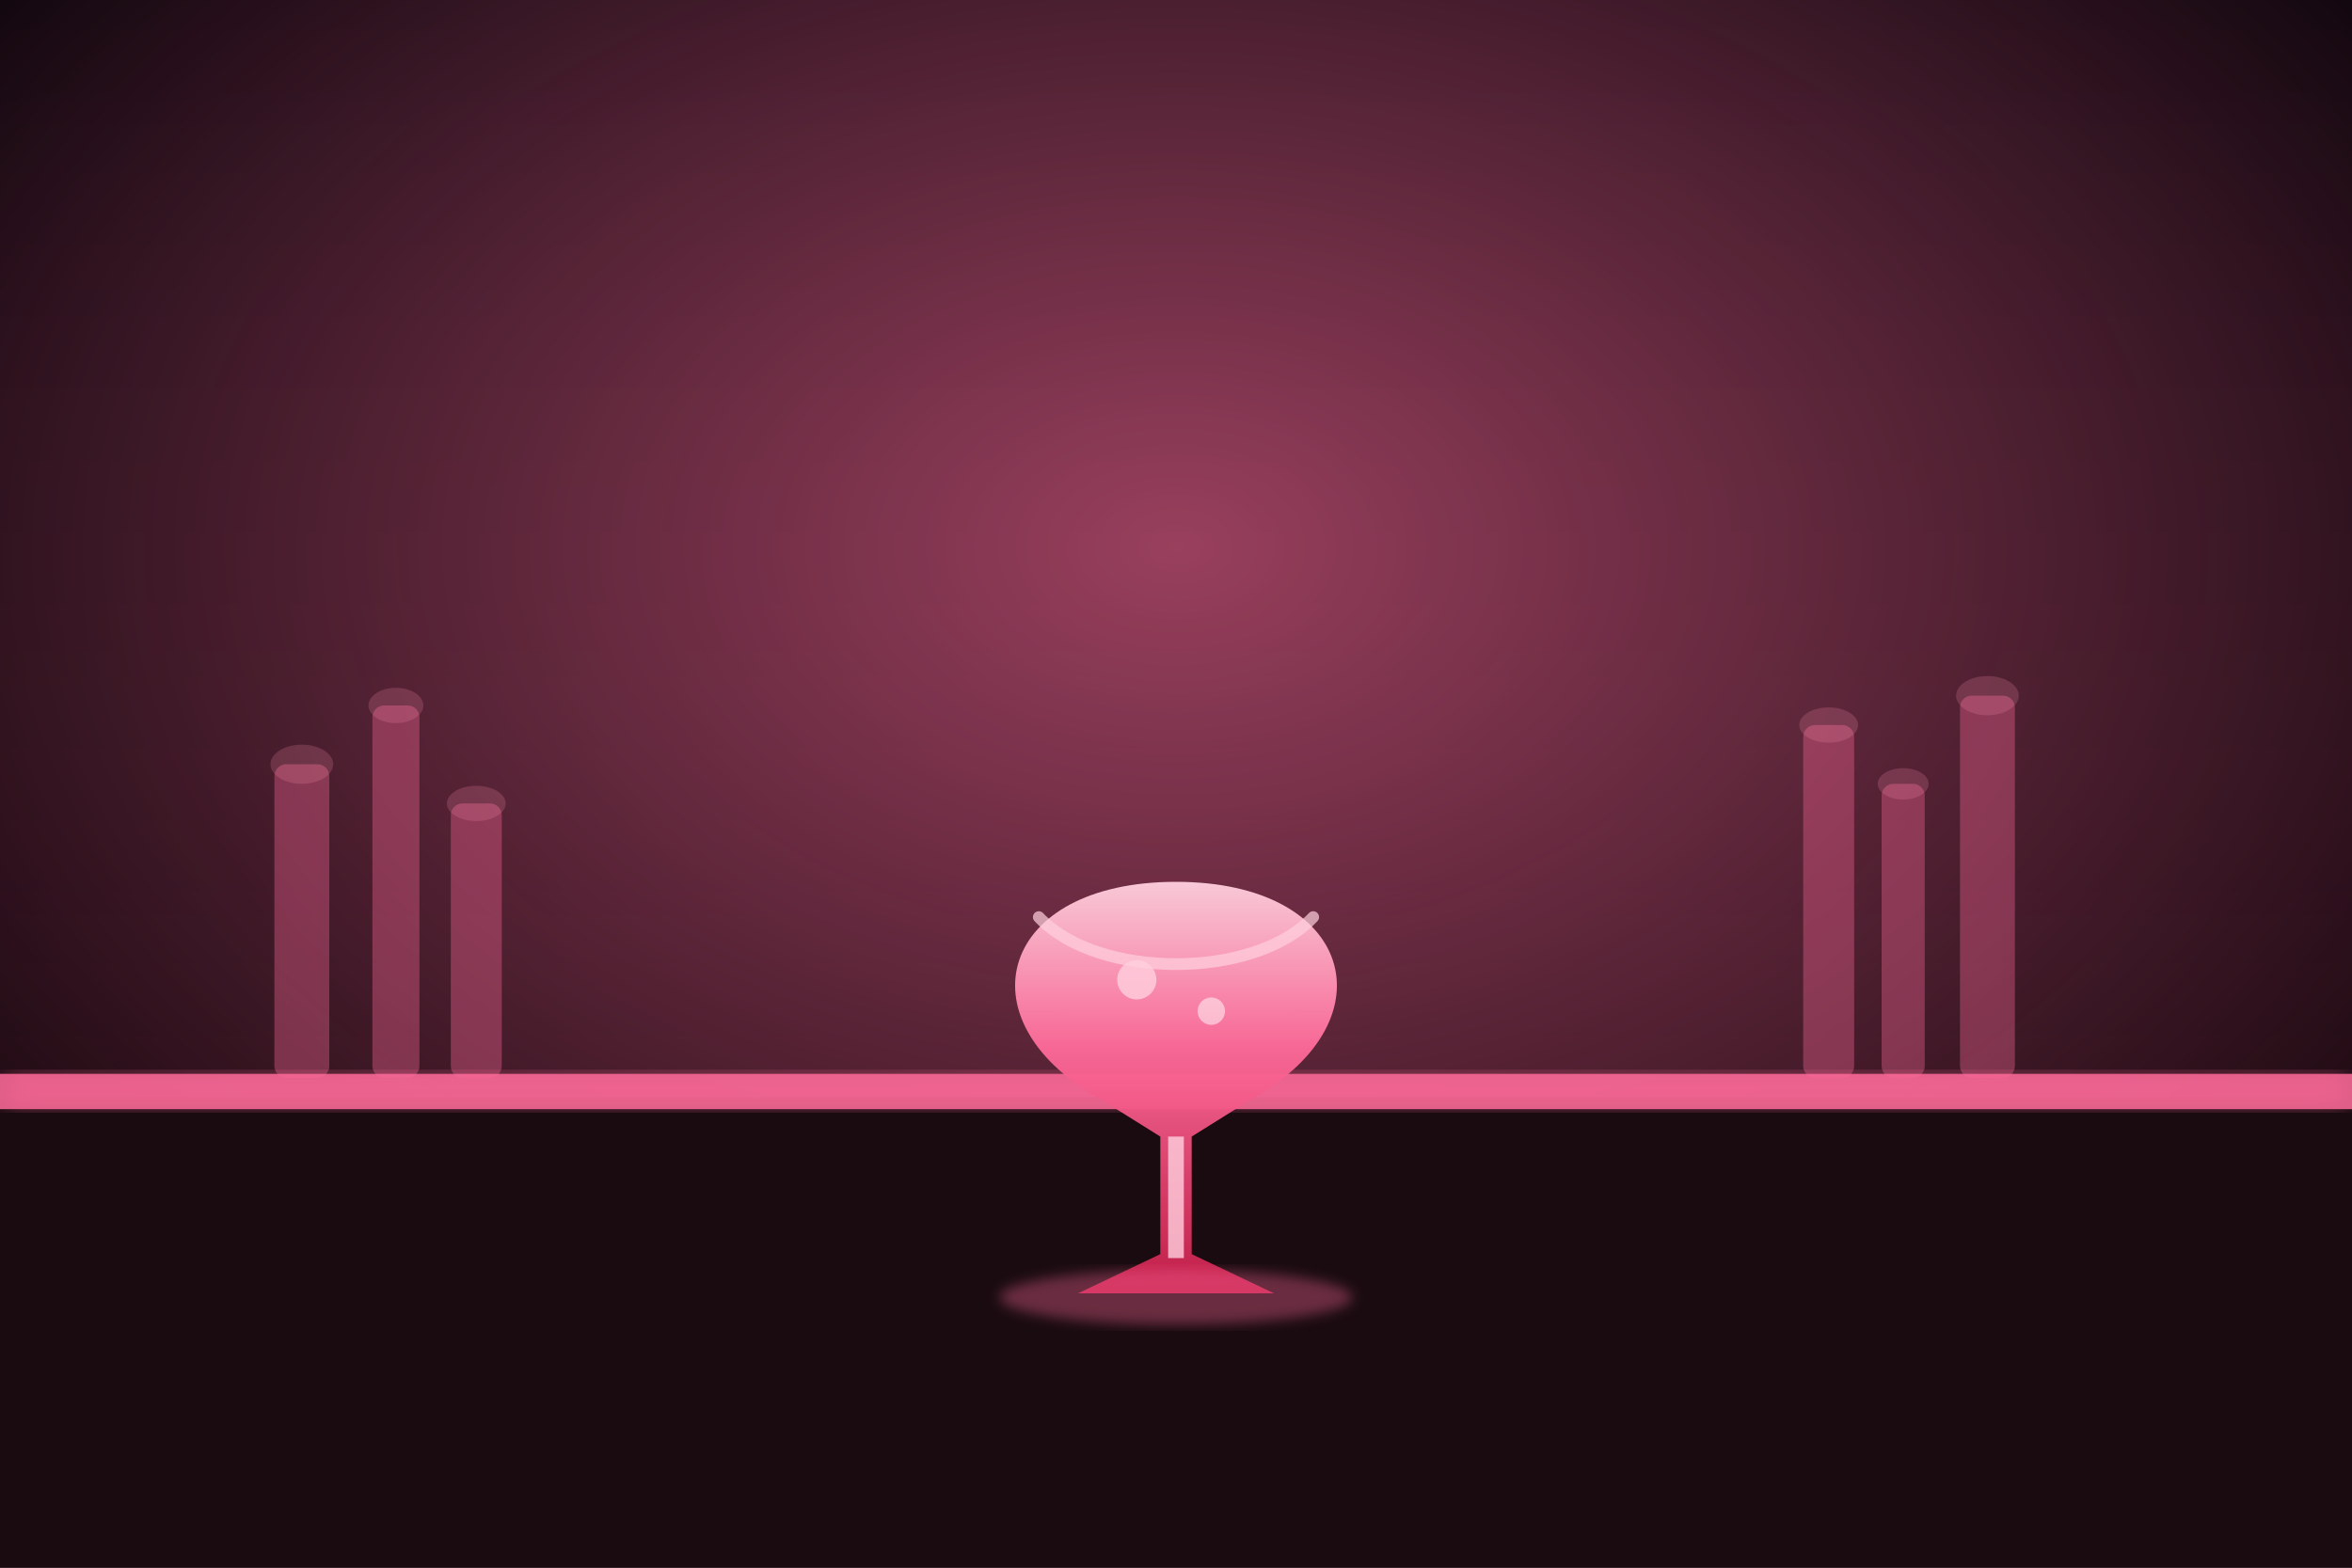
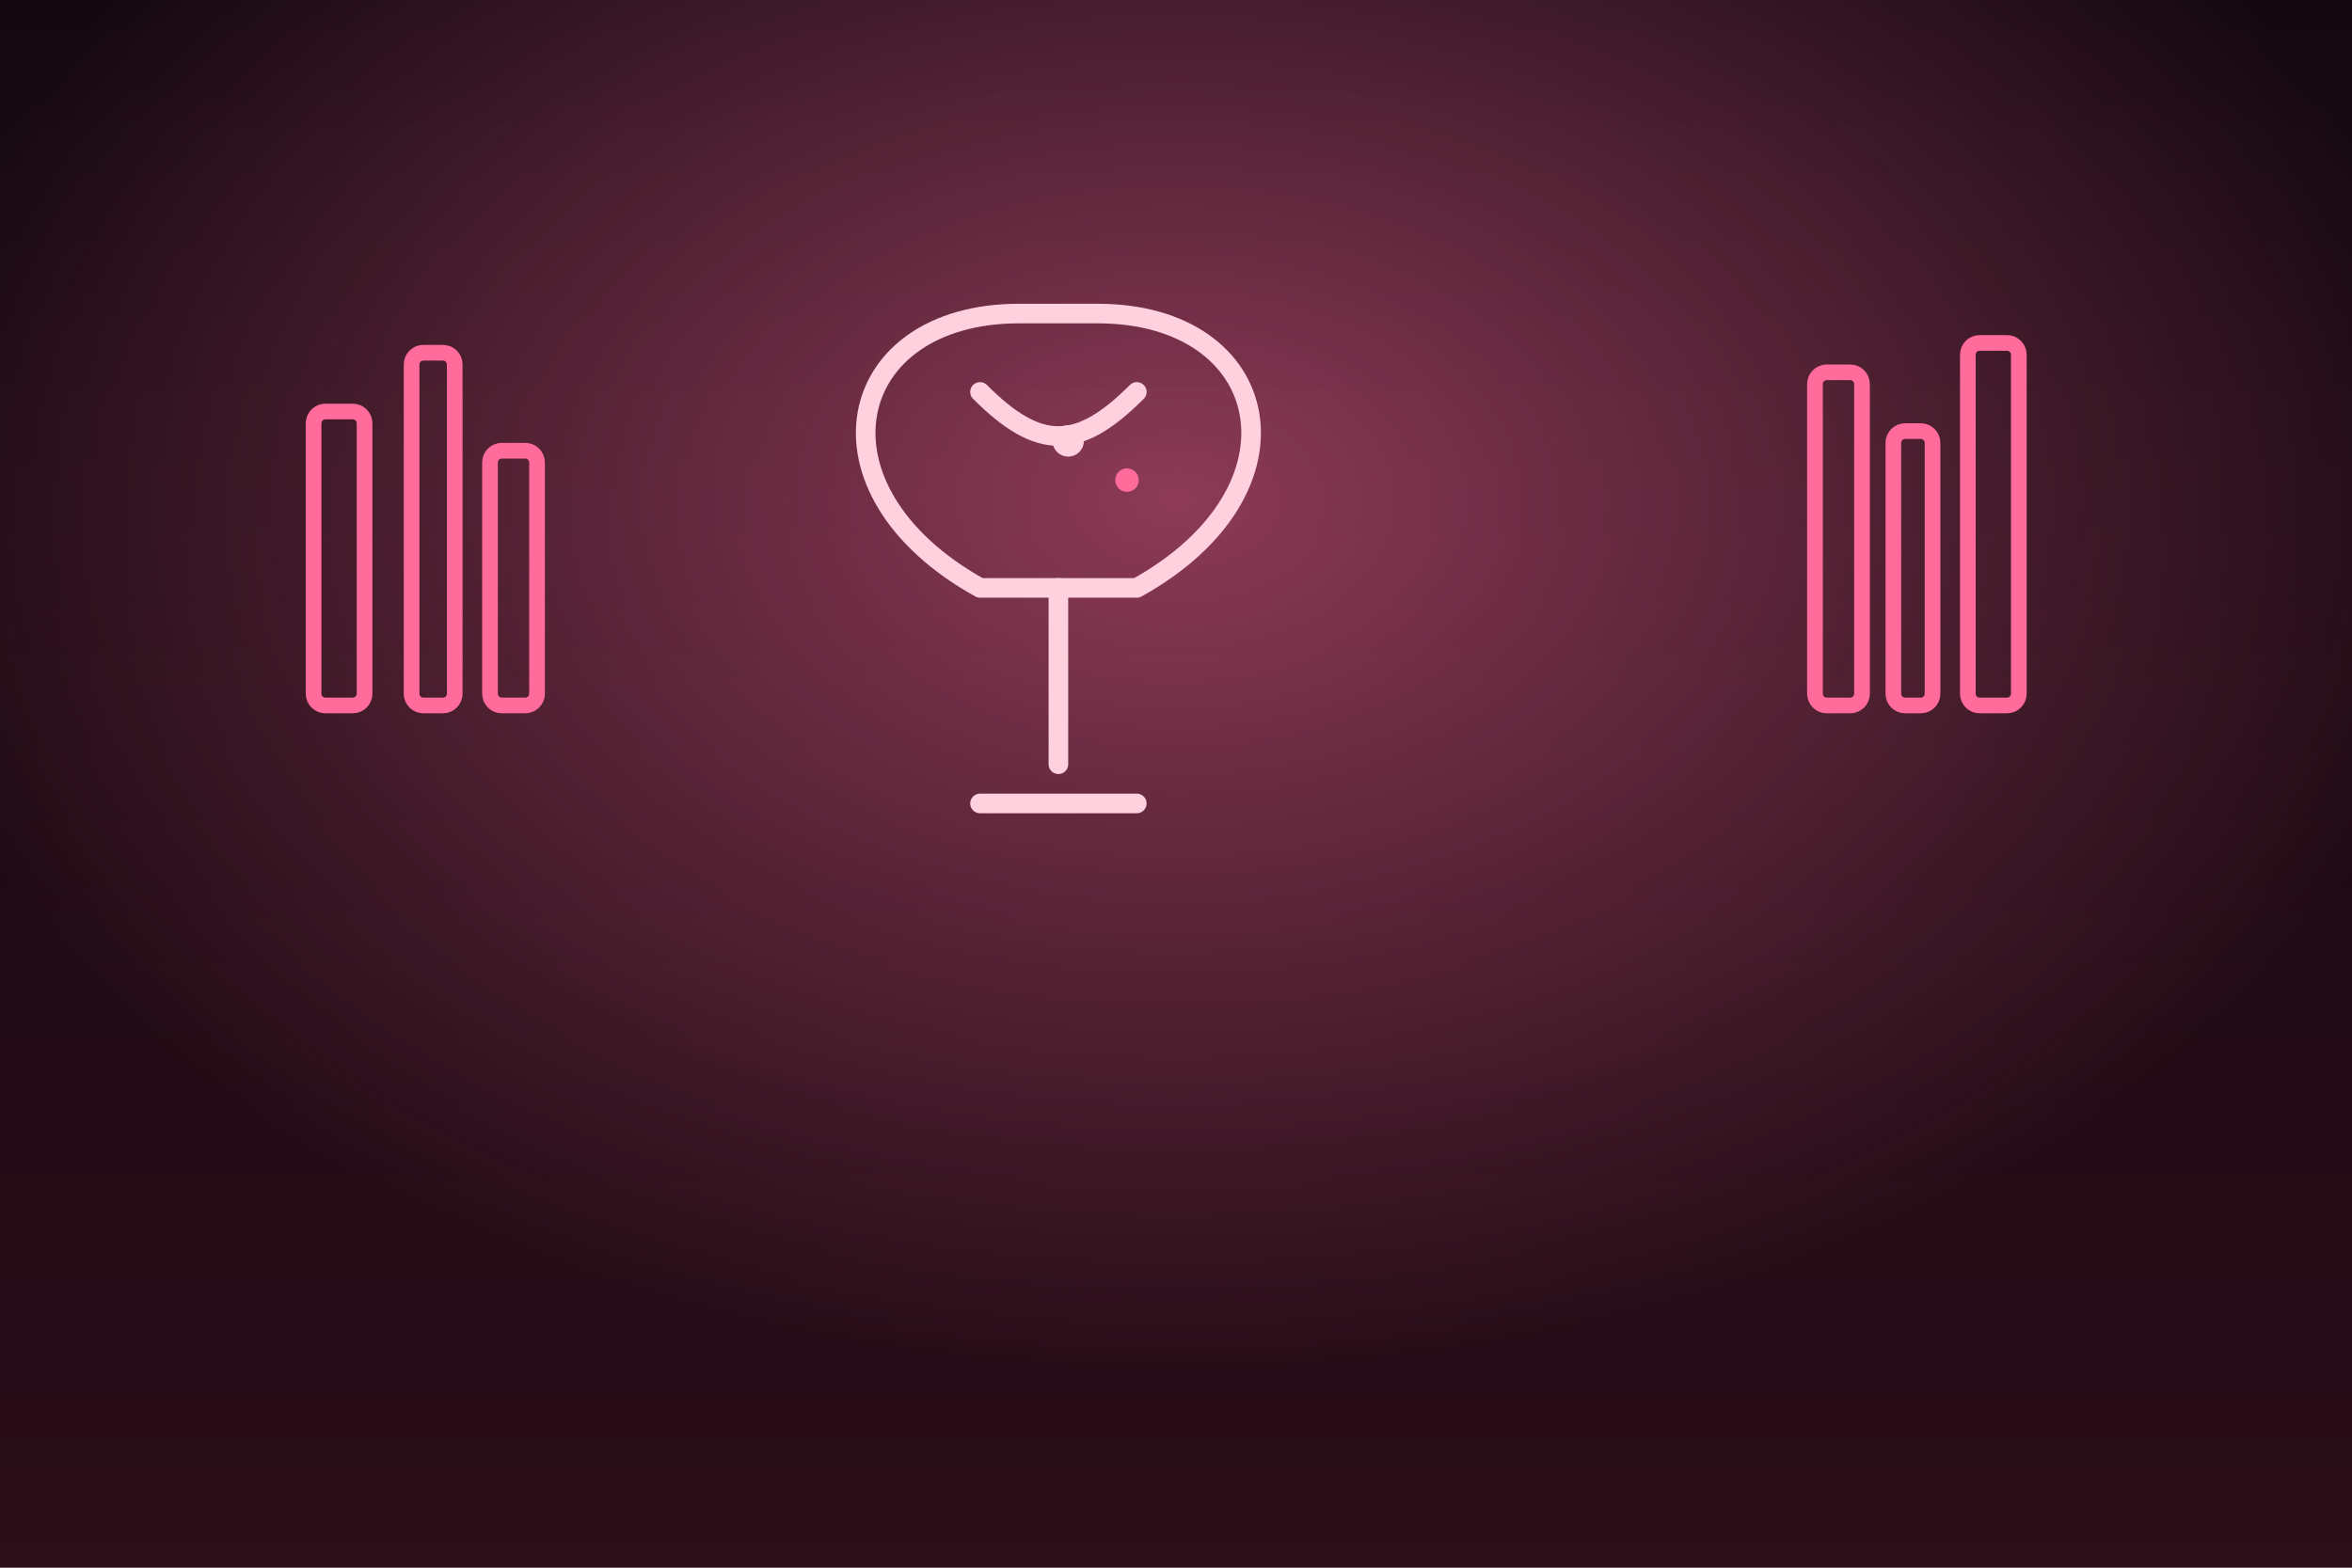
<svg xmlns="http://www.w3.org/2000/svg" width="1200" height="800" viewBox="0 0 1200 800" role="img" aria-label="Bar">
  <defs>
-     <linearGradient id="bg" x1="0" y1="0" x2="0" y2="1">
+     <linearGradient id="bar-bg" x1="0" y1="0" x2="0" y2="1">
      <stop offset="0" stop-color="#140810" />
      <stop offset="1" stop-color="#2a0e18" />
    </linearGradient>
-     <radialGradient id="glow" cx="50%" cy="35%" r="60%">
-       <stop offset="0" stop-color="#FF6B9A" stop-opacity=".55" />
+     <radialGradient id="bar-glow" cx="50%" cy="32%" r="55%">
+       <stop offset="0" stop-color="#FF6B9A" stop-opacity=".5" />
      <stop offset="1" stop-color="#FF6B9A" stop-opacity="0" />
    </radialGradient>
-     <linearGradient id="neon" x1="0" y1="0" x2="0" y2="1">
-       <stop offset="0" stop-color="#FFD0DE" />
-       <stop offset=".4" stop-color="#FF6B9A" />
-       <stop offset="1" stop-color="#C81E4A" />
-     </linearGradient>
-     <filter id="blur">
-       <feGaussianBlur stdDeviation="8" />
-     </filter>
-     <filter id="soft">
-       <feGaussianBlur stdDeviation="3" />
-     </filter>
  </defs>
-   <rect width="1200" height="800" fill="url(#bg)" />
-   <rect width="1200" height="800" fill="url(#glow)" />
-   <rect x="0" y="560" width="1200" height="240" fill="#1a0b10" />
-   <rect x="0" y="548" width="1200" height="18" fill="#FF6B9A" opacity=".85" />
-   <rect x="0" y="548" width="1200" height="18" fill="#FF6B9A" opacity=".45" filter="url(#blur)" />
-   <g fill="#FF6B9A" opacity=".35">
-     <rect x="140" y="390" width="28" height="160" rx="6" />
-     <rect x="190" y="360" width="24" height="190" rx="6" />
-     <rect x="230" y="410" width="26" height="140" rx="6" />
-     <rect x="920" y="370" width="26" height="180" rx="6" />
-     <rect x="960" y="400" width="22" height="150" rx="6" />
-     <rect x="1000" y="355" width="28" height="195" rx="6" />
+   <rect width="1200" height="800" fill="url(#bar-bg)" />
+   <rect width="1200" height="800" fill="url(#bar-glow)" />
+   <g fill="none" stroke="#FF6B9A" stroke-width="8" stroke-linecap="round" stroke-linejoin="round">
+     <rect x="160" y="210" width="26" height="150" rx="6" />
+     <rect x="210" y="180" width="22" height="180" rx="6" />
+     <rect x="250" y="230" width="24" height="130" rx="6" />
+     <rect x="926" y="190" width="24" height="170" rx="6" />
+     <rect x="966" y="220" width="20" height="140" rx="6" />
+     <rect x="1004" y="175" width="26" height="185" rx="6" />
  </g>
-   <g fill="#FF8FB0" opacity=".2">
-     <ellipse cx="154" cy="390" rx="16" ry="10" />
-     <ellipse cx="202" cy="360" rx="14" ry="9" />
-     <ellipse cx="243" cy="410" rx="15" ry="9" />
-     <ellipse cx="933" cy="370" rx="15" ry="9" />
-     <ellipse cx="971" cy="400" rx="13" ry="8" />
-     <ellipse cx="1014" cy="355" rx="16" ry="10" />
+   <g fill="none" stroke="#FFD0DE" stroke-width="10" stroke-linecap="round" stroke-linejoin="round">
+     <path d="M520 160 C430 160 410 250 500 300 L580 300 C670 250 650 160 560 160 Z" />
+     <path d="M540 300 v90" />
+     <path d="M500 410 h80" />
+     <path d="M500 200 C530 230 550 230 580 200" />
  </g>
-   <g transform="translate(600 430)">
-     <path d="M0 20 C-90 20 -110 90 -40 130 L-8 150 L-8 210 L-50 230 L50 230 L8 210 L8 150 L40 130 C110 90 90 20 0 20 Z" fill="url(#neon)" opacity=".95" />
-     <path d="M-70 38 C-40 70 40 70 70 38" fill="none" stroke="#FFD0DE" stroke-width="6" stroke-linecap="round" opacity=".7" />
-     <circle cx="-20" cy="70" r="10" fill="#FFD0DE" opacity=".8" />
-     <circle cx="18" cy="86" r="7" fill="#fff" opacity=".5" />
-     <rect x="-4" y="150" width="8" height="62" fill="#FFD0DE" opacity=".8" />
-   </g>
-   <ellipse cx="600" cy="662" rx="90" ry="14" fill="#FF6B9A" opacity=".35" filter="url(#soft)" />
+   <circle cx="545" cy="225" r="8" fill="#FFD0DE" />
+   <circle cx="575" cy="245" r="6" fill="#FF6B9A" />
</svg>
